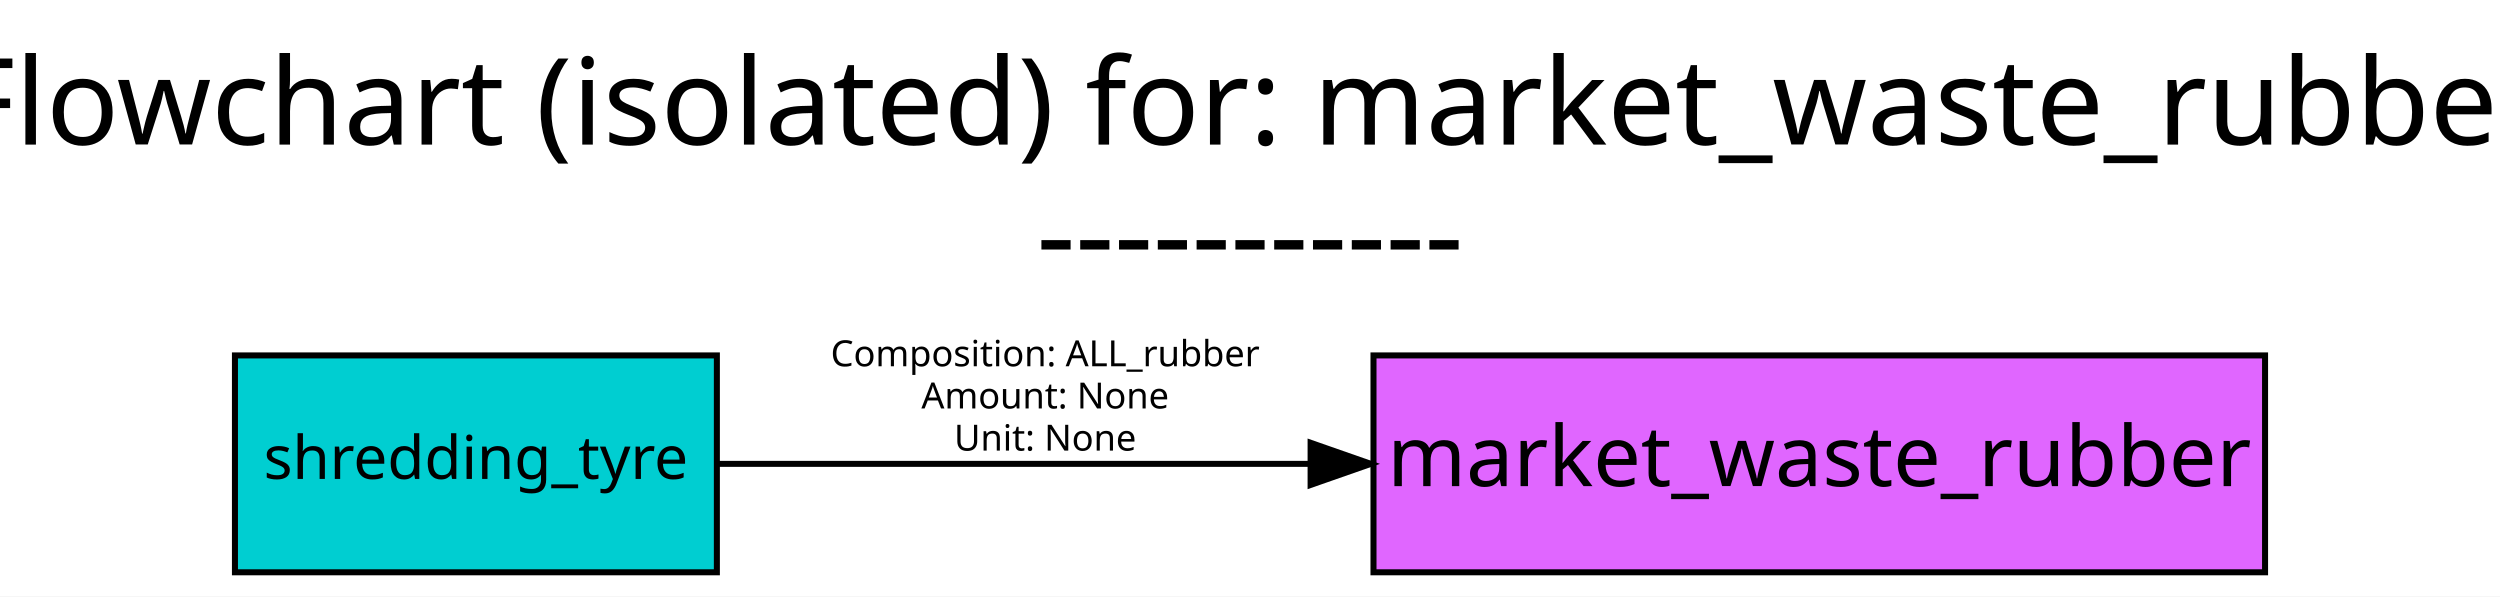
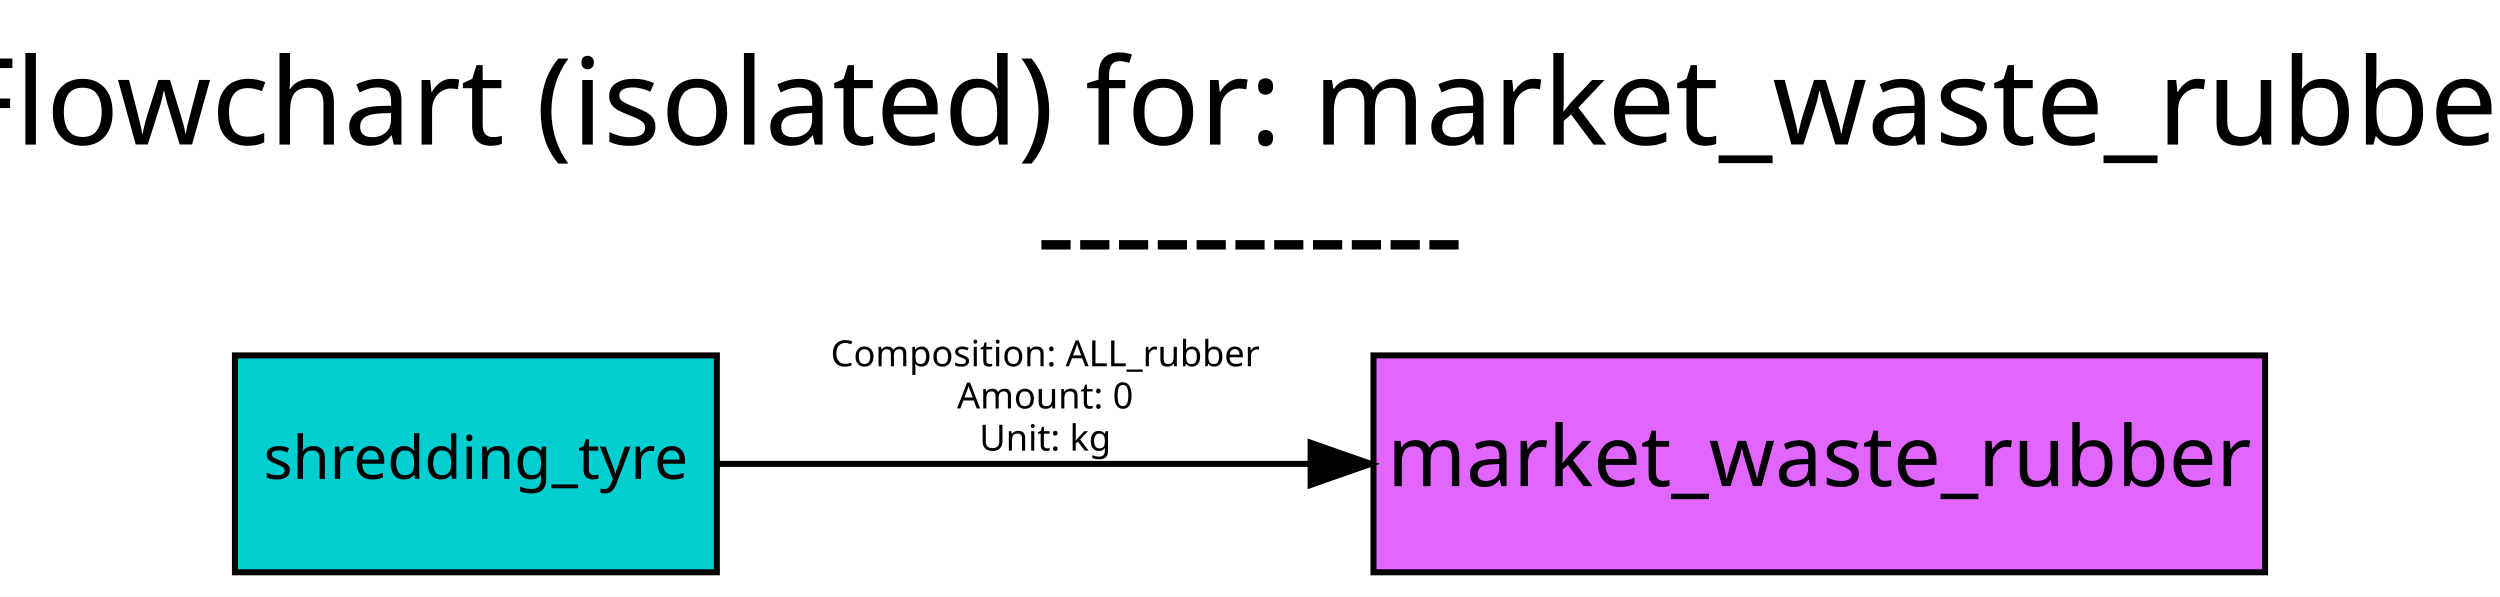
<svg xmlns="http://www.w3.org/2000/svg" width="415pt" height="99pt" viewBox="0.00 0.00 415.00 99.00">
  <g id="graph0" class="graph" transform="scale(1 1) rotate(0) translate(4 95)">
    <polygon fill="white" stroke="transparent" points="-4,4 -4,-95 411,-95 411,4 -4,4" />
    <text text-anchor="middle" x="203.5" y="-71" font-family="Cabin" font-size="20.00">Flowchart (isolated) for: market_waste_rubber</text>
    <text text-anchor="middle" x="203.5" y="-49" font-family="Cabin" font-size="20.00">-----------</text>
    <g id="node1" class="node">
      <polygon fill="#e066ff" stroke="black" points="372,-36 224,-36 224,0 372,0 372,-36" />
      <text text-anchor="middle" x="298" y="-14.3" font-family="Cabin" font-size="14.00">market_waste_rubber</text>
    </g>
    <g id="node2" class="node">
      <polygon fill="darkturquoise" stroke="black" points="115,-36 35,-36 35,0 115,0 115,-36" />
      <text text-anchor="middle" x="75" y="-15.5" font-family="Cabin" font-size="10.00">shredding_tyre</text>
    </g>
    <g id="edge1" class="edge">
      <path fill="none" stroke="black" d="M115,-18C142.18,-18 179.47,-18 213.22,-18" />
      <polygon fill="black" stroke="black" points="213.56,-21.5 223.56,-18 213.56,-14.5 213.56,-21.5" />
      <text text-anchor="middle" x="169.5" y="-34.2" font-family="Cabin" font-size="6.00">Composition: ALL_rubber</text>
-       <text text-anchor="middle" x="169.5" y="-27.2" font-family="Cabin" font-size="6.00">Amount: None </text>
-       <text text-anchor="middle" x="169.5" y="-20.2" font-family="Cabin" font-size="6.00">Unit: None</text>
+       <text text-anchor="middle" x="169.5" y="-27.2" font-family="Cabin" font-size="6.00">Amount: 0 </text>
+       <text text-anchor="middle" x="169.5" y="-20.2" font-family="Cabin" font-size="6.00">Unit: kg</text>
    </g>
  </g>
</svg>
